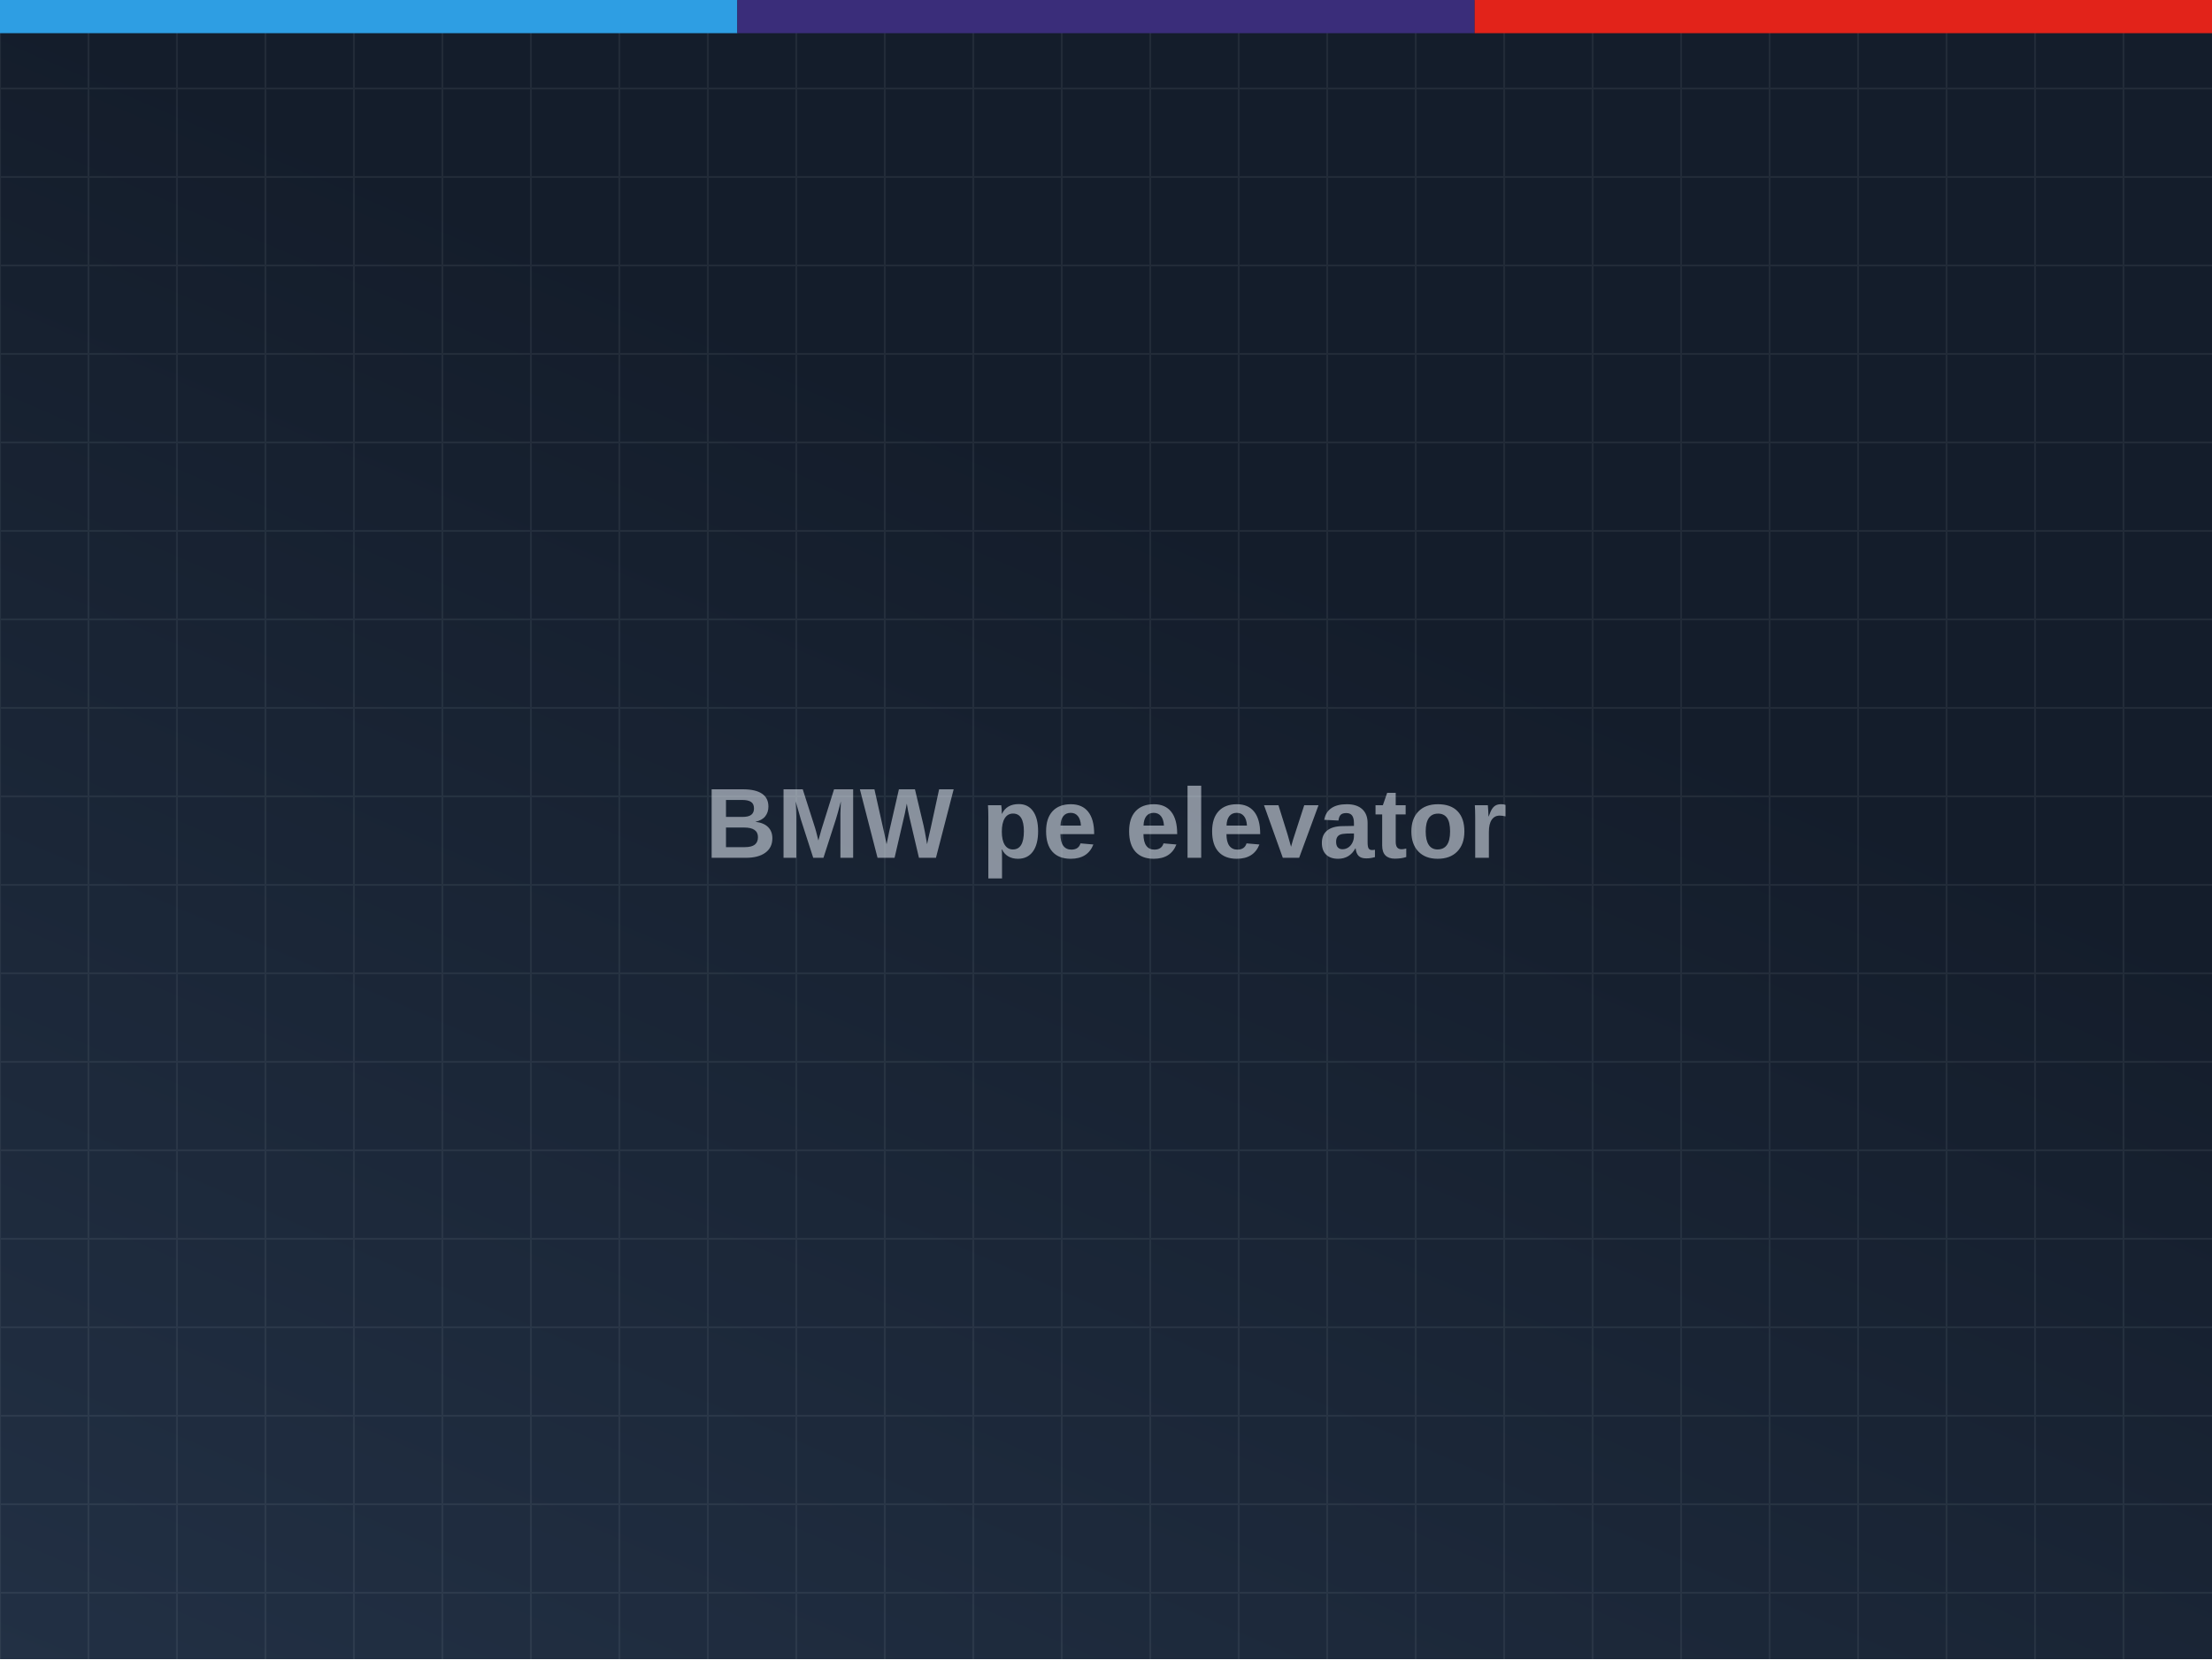
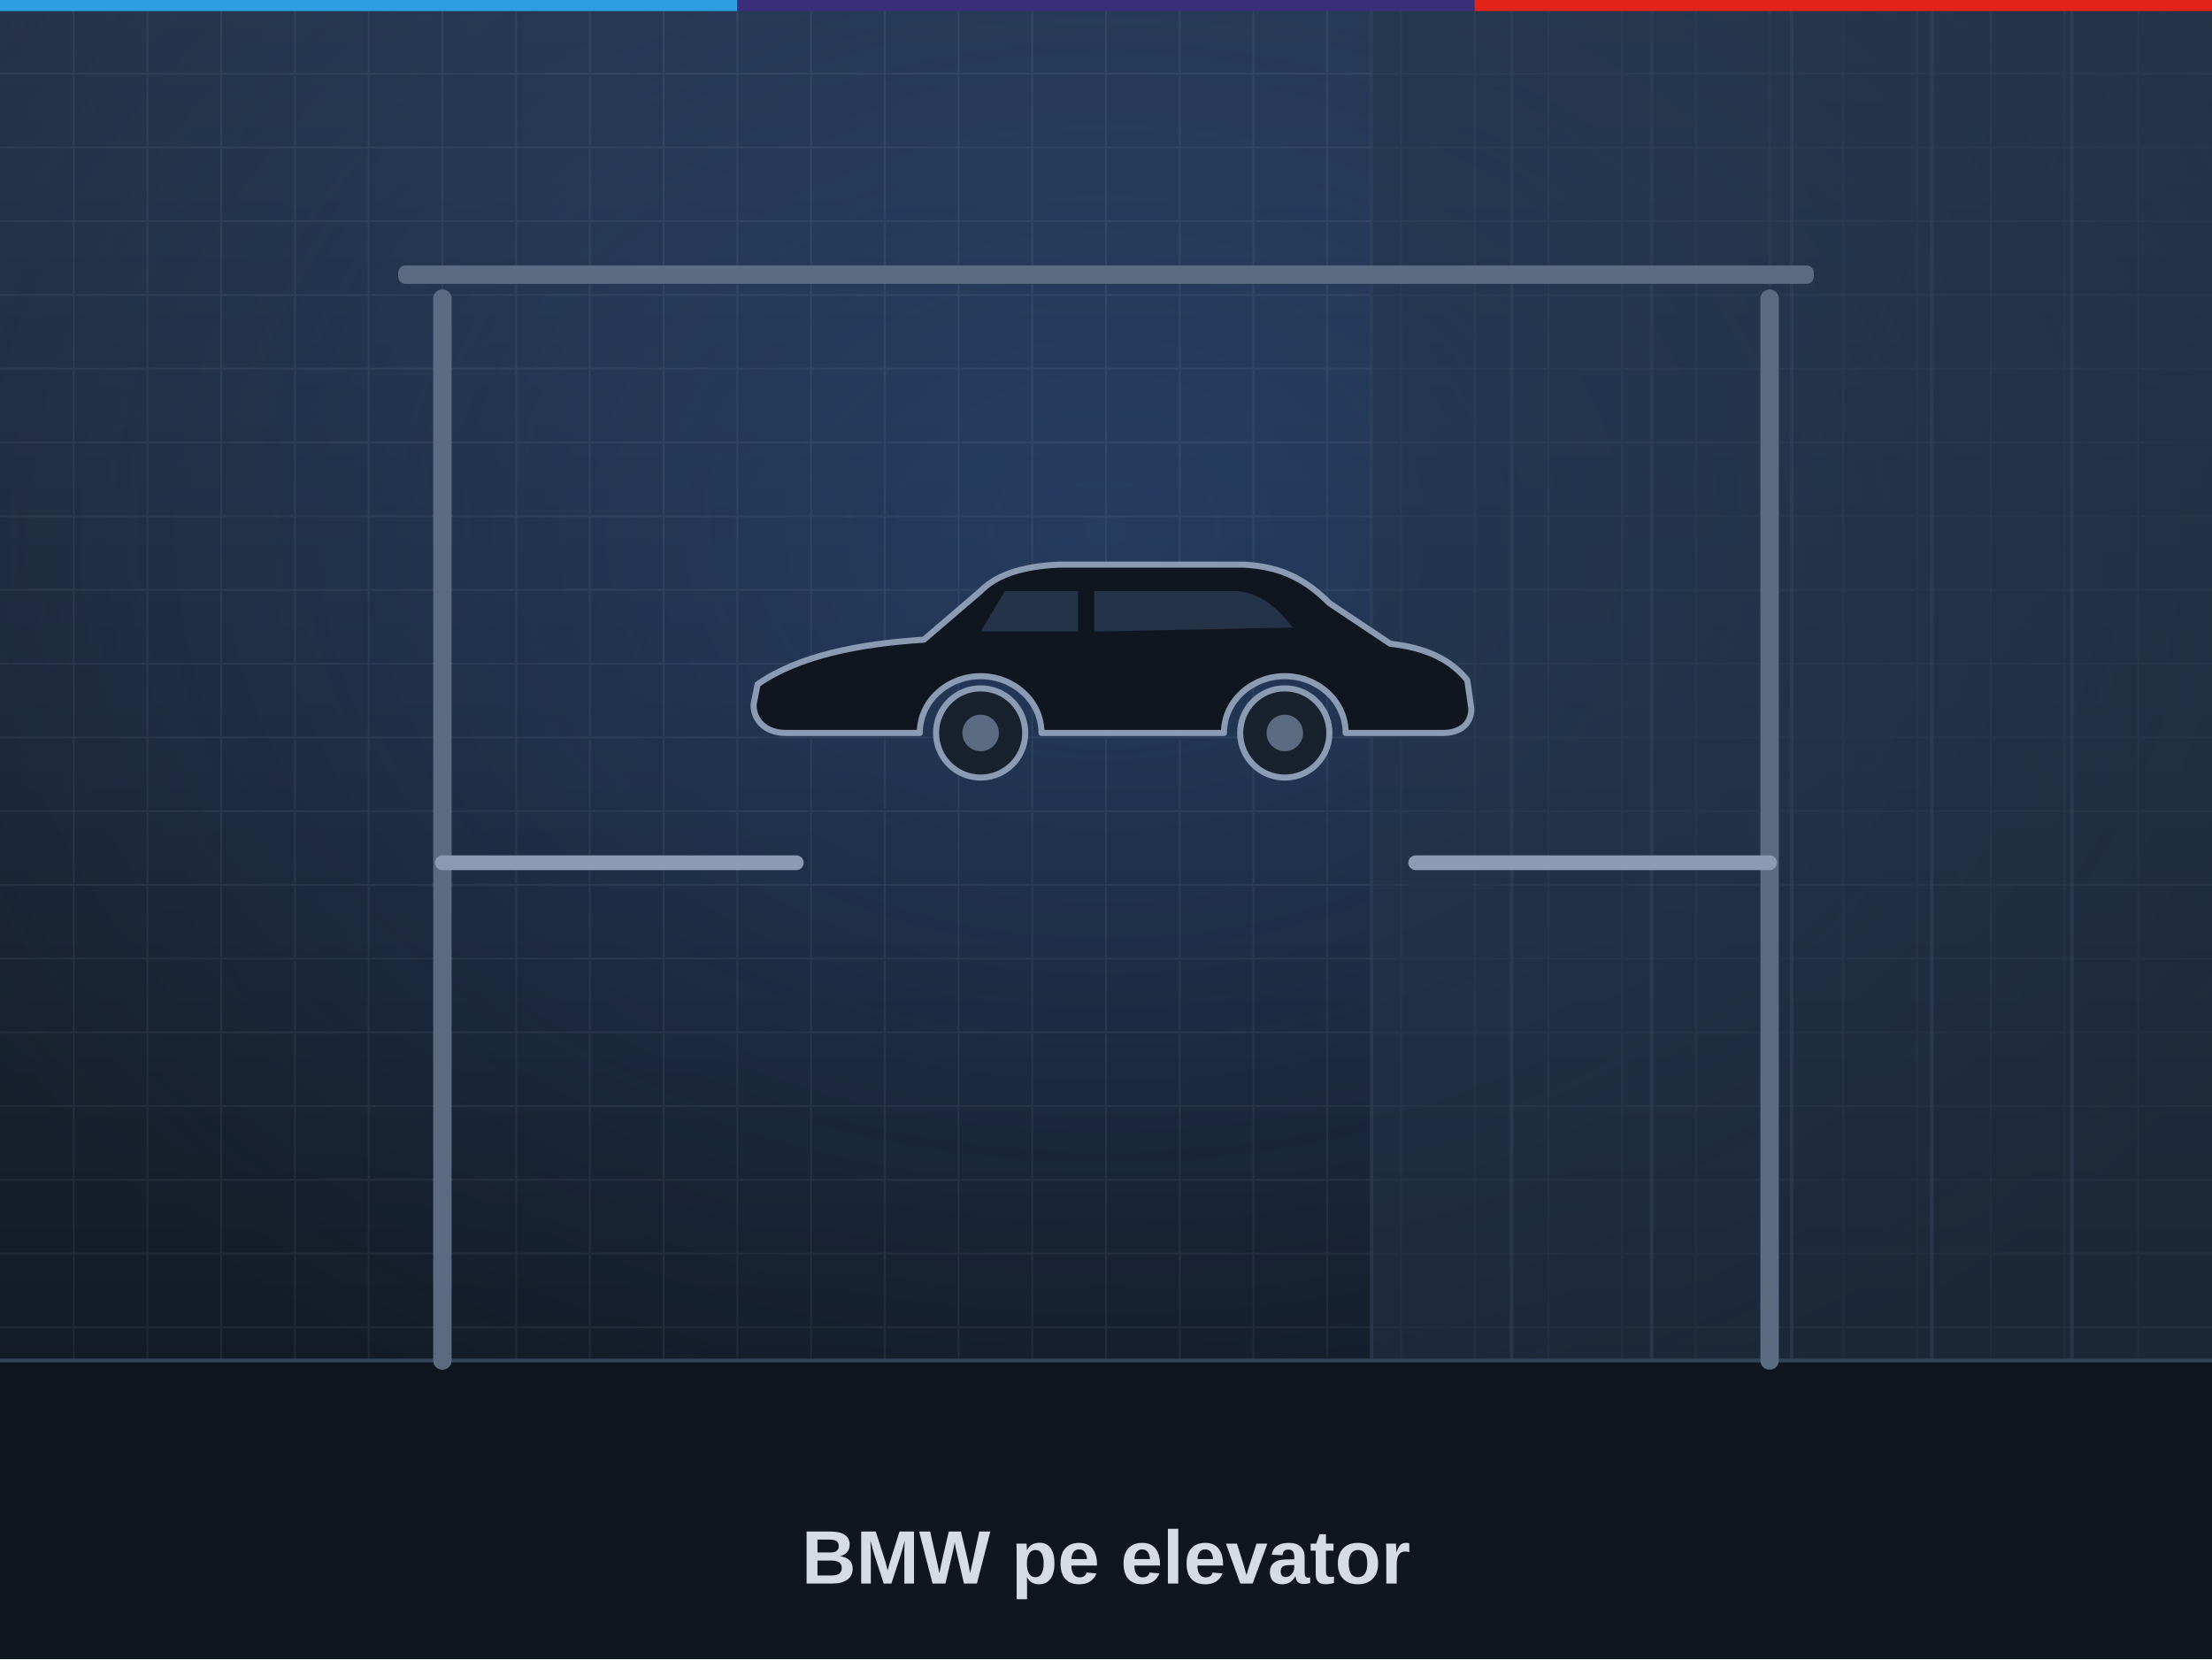
<svg xmlns="http://www.w3.org/2000/svg" viewBox="0 0 1200 900" width="1200" height="900">
  <defs>
-     <linearGradient id="g" gradientTransform="rotate(120)">
-       <stop offset="0%" stop-color="#141d2b" />
-       <stop offset="100%" stop-color="#243348" />
+     <linearGradient id="sky" x1="0" y1="0" x2="0" y2="1">
+       <stop offset="0%" stop-color="#243348" />
+       <stop offset="100%" stop-color="#10161f" />
    </linearGradient>
+     <radialGradient id="glow" cx="50%" cy="32%" r="60%">
+       <stop offset="0%" stop-color="#3f7fe0" stop-opacity="0.22" />
+       <stop offset="100%" stop-color="#3f7fe0" stop-opacity="0" />
+     </radialGradient>
  </defs>
-   <rect width="1200" height="900" fill="url(#g)" />
-   <g opacity="0.07" stroke="#e6edf5" stroke-width="1">
-     <line x1="0" y1="0" x2="0" y2="900" />
-     <line x1="48" y1="0" x2="48" y2="900" />
-     <line x1="96" y1="0" x2="96" y2="900" />
-     <line x1="144" y1="0" x2="144" y2="900" />
-     <line x1="192" y1="0" x2="192" y2="900" />
+   <rect width="1200" height="900" fill="url(#sky)" />
+   <rect width="1200" height="900" fill="url(#glow)" />
+   <g stroke="#e6edf5" stroke-width="1" opacity="0.06">
+     <line x1="40" y1="0" x2="40" y2="900" />
+     <line x1="80" y1="0" x2="80" y2="900" />
+     <line x1="120" y1="0" x2="120" y2="900" />
+     <line x1="160" y1="0" x2="160" y2="900" />
+     <line x1="200" y1="0" x2="200" y2="900" />
    <line x1="240" y1="0" x2="240" y2="900" />
-     <line x1="288" y1="0" x2="288" y2="900" />
-     <line x1="336" y1="0" x2="336" y2="900" />
-     <line x1="384" y1="0" x2="384" y2="900" />
-     <line x1="432" y1="0" x2="432" y2="900" />
+     <line x1="280" y1="0" x2="280" y2="900" />
+     <line x1="320" y1="0" x2="320" y2="900" />
+     <line x1="360" y1="0" x2="360" y2="900" />
+     <line x1="400" y1="0" x2="400" y2="900" />
+     <line x1="440" y1="0" x2="440" y2="900" />
    <line x1="480" y1="0" x2="480" y2="900" />
-     <line x1="528" y1="0" x2="528" y2="900" />
-     <line x1="576" y1="0" x2="576" y2="900" />
-     <line x1="624" y1="0" x2="624" y2="900" />
-     <line x1="672" y1="0" x2="672" y2="900" />
+     <line x1="520" y1="0" x2="520" y2="900" />
+     <line x1="560" y1="0" x2="560" y2="900" />
+     <line x1="600" y1="0" x2="600" y2="900" />
+     <line x1="640" y1="0" x2="640" y2="900" />
+     <line x1="680" y1="0" x2="680" y2="900" />
    <line x1="720" y1="0" x2="720" y2="900" />
-     <line x1="768" y1="0" x2="768" y2="900" />
-     <line x1="816" y1="0" x2="816" y2="900" />
-     <line x1="864" y1="0" x2="864" y2="900" />
-     <line x1="912" y1="0" x2="912" y2="900" />
+     <line x1="760" y1="0" x2="760" y2="900" />
+     <line x1="800" y1="0" x2="800" y2="900" />
+     <line x1="840" y1="0" x2="840" y2="900" />
+     <line x1="880" y1="0" x2="880" y2="900" />
+     <line x1="920" y1="0" x2="920" y2="900" />
    <line x1="960" y1="0" x2="960" y2="900" />
-     <line x1="1008" y1="0" x2="1008" y2="900" />
-     <line x1="1056" y1="0" x2="1056" y2="900" />
-     <line x1="1104" y1="0" x2="1104" y2="900" />
-     <line x1="1152" y1="0" x2="1152" y2="900" />
-     <line x1="0" y1="0" x2="1200" y2="0" />
-     <line x1="0" y1="48" x2="1200" y2="48" />
-     <line x1="0" y1="96" x2="1200" y2="96" />
-     <line x1="0" y1="144" x2="1200" y2="144" />
-     <line x1="0" y1="192" x2="1200" y2="192" />
+     <line x1="1000" y1="0" x2="1000" y2="900" />
+     <line x1="1040" y1="0" x2="1040" y2="900" />
+     <line x1="1080" y1="0" x2="1080" y2="900" />
+     <line x1="1120" y1="0" x2="1120" y2="900" />
+     <line x1="1160" y1="0" x2="1160" y2="900" />
+     <line x1="0" y1="40" x2="1200" y2="40" />
+     <line x1="0" y1="80" x2="1200" y2="80" />
+     <line x1="0" y1="120" x2="1200" y2="120" />
+     <line x1="0" y1="160" x2="1200" y2="160" />
+     <line x1="0" y1="200" x2="1200" y2="200" />
    <line x1="0" y1="240" x2="1200" y2="240" />
-     <line x1="0" y1="288" x2="1200" y2="288" />
-     <line x1="0" y1="336" x2="1200" y2="336" />
-     <line x1="0" y1="384" x2="1200" y2="384" />
-     <line x1="0" y1="432" x2="1200" y2="432" />
+     <line x1="0" y1="280" x2="1200" y2="280" />
+     <line x1="0" y1="320" x2="1200" y2="320" />
+     <line x1="0" y1="360" x2="1200" y2="360" />
+     <line x1="0" y1="400" x2="1200" y2="400" />
+     <line x1="0" y1="440" x2="1200" y2="440" />
    <line x1="0" y1="480" x2="1200" y2="480" />
-     <line x1="0" y1="528" x2="1200" y2="528" />
-     <line x1="0" y1="576" x2="1200" y2="576" />
-     <line x1="0" y1="624" x2="1200" y2="624" />
-     <line x1="0" y1="672" x2="1200" y2="672" />
+     <line x1="0" y1="520" x2="1200" y2="520" />
+     <line x1="0" y1="560" x2="1200" y2="560" />
+     <line x1="0" y1="600" x2="1200" y2="600" />
+     <line x1="0" y1="640" x2="1200" y2="640" />
+     <line x1="0" y1="680" x2="1200" y2="680" />
    <line x1="0" y1="720" x2="1200" y2="720" />
-     <line x1="0" y1="768" x2="1200" y2="768" />
-     <line x1="0" y1="816" x2="1200" y2="816" />
-     <line x1="0" y1="864" x2="1200" y2="864" />
+     <line x1="0" y1="760" x2="1200" y2="760" />
+     <line x1="0" y1="800" x2="1200" y2="800" />
+     <line x1="0" y1="840" x2="1200" y2="840" />
+     <line x1="0" y1="880" x2="1200" y2="880" />
+   </g>
+   <rect x="744" y="0" width="456" height="900" fill="#243348" opacity="0.5" />
+   <g stroke="#33445c" stroke-width="2" opacity="0.5">
+     <line x1="744" y1="0" x2="744" y2="900" />
+     <line x1="820" y1="0" x2="820" y2="900" />
+     <line x1="896" y1="0" x2="896" y2="900" />
+     <line x1="972" y1="0" x2="972" y2="900" />
+     <line x1="1048" y1="0" x2="1048" y2="900" />
+     <line x1="1124" y1="0" x2="1124" y2="900" />
+   </g>
+   <rect x="0" y="738" width="1200" height="162" fill="#10161f" />
+   <line x1="0" y1="738" x2="1200" y2="738" stroke="#33445c" stroke-width="2" />
+   <g stroke="#5b6b82" stroke-width="10" stroke-linecap="round">
+     <line x1="240" y1="162" x2="240" y2="738" />
+     <line x1="960" y1="162" x2="960" y2="738" />
+   </g>
+   <rect x="216" y="144" width="768" height="10" rx="4" fill="#5b6b82" />
+   <g stroke="#8b9bb3" stroke-width="8" stroke-linecap="round">
+     <line x1="240" y1="468" x2="432" y2="468" />
+     <line x1="960" y1="468" x2="768" y2="468" />
+   </g>
+   <g transform="translate(400, 270) scale(1.1)">
+     <g fill="#10161f" stroke="#8b9bb3" stroke-width="3" stroke-linejoin="round">
+       <path d="M10,92              C30,78 60,72 92,70              L120,46 C128,38 140,34 158,33              L250,33 C268,34 280,40 292,52              L322,72 C340,74 352,80 360,90              L362,104 C362,112 356,116 348,116              L300,116              C300,100 286,88 270,88 C254,88 240,100 240,116              L150,116              C150,100 136,88 120,88 C104,88 90,100 90,116              L24,116 C14,116 8,110 8,102 Z" />
+       <path d="M132,46 L168,46 L168,66 L120,66 Z" fill="#243348" stroke="none" />
+       <path d="M176,46 L246,46 C258,47 266,54 274,64 L176,66 Z" fill="#243348" stroke="none" />
+       <path d="M250,49 L252,64 L268,64 Z" fill="#243348" stroke="none" />
+       <circle cx="120" cy="116" r="22" fill="#18222f" stroke="#8b9bb3" stroke-width="3" />
+       <circle cx="120" cy="116" r="9" fill="#5b6b82" stroke="none" />
+       <circle cx="270" cy="116" r="22" fill="#18222f" stroke="#8b9bb3" stroke-width="3" />
+       <circle cx="270" cy="116" r="9" fill="#5b6b82" stroke="none" />
+     </g>
  </g>
  <g>
-     <rect x="0" y="0" width="400" height="18" fill="#2e9ee3" />
-     <rect x="400" y="0" width="400" height="18" fill="#3a2d7a" />
-     <rect x="800" y="0" width="400" height="18" fill="#e2231a" />
+     <rect x="0" y="0" width="400" height="6" fill="#2e9ee3" />
+     <rect x="400" y="0" width="400" height="6" fill="#3a2d7a" />
+     <rect x="800" y="0" width="400" height="6" fill="#e2231a" />
  </g>
-   <g font-family="Arial, Helvetica, sans-serif" fill="#e6edf5">
-     <text x="50%" y="50%" text-anchor="middle" dominant-baseline="middle" font-size="54" font-weight="700" opacity="0.55">BMW pe elevator</text>
+   <g font-family="Arial, Helvetica, sans-serif">
+     <rect x="379.2" y="801.6" width="441.6" height="69.7" rx="34.85" fill="#10161f" opacity="0.55" />
+     <text x="50%" y="859" text-anchor="middle" font-size="41" font-weight="700" fill="#e6edf5" opacity="0.92">BMW pe elevator</text>
  </g>
</svg>
